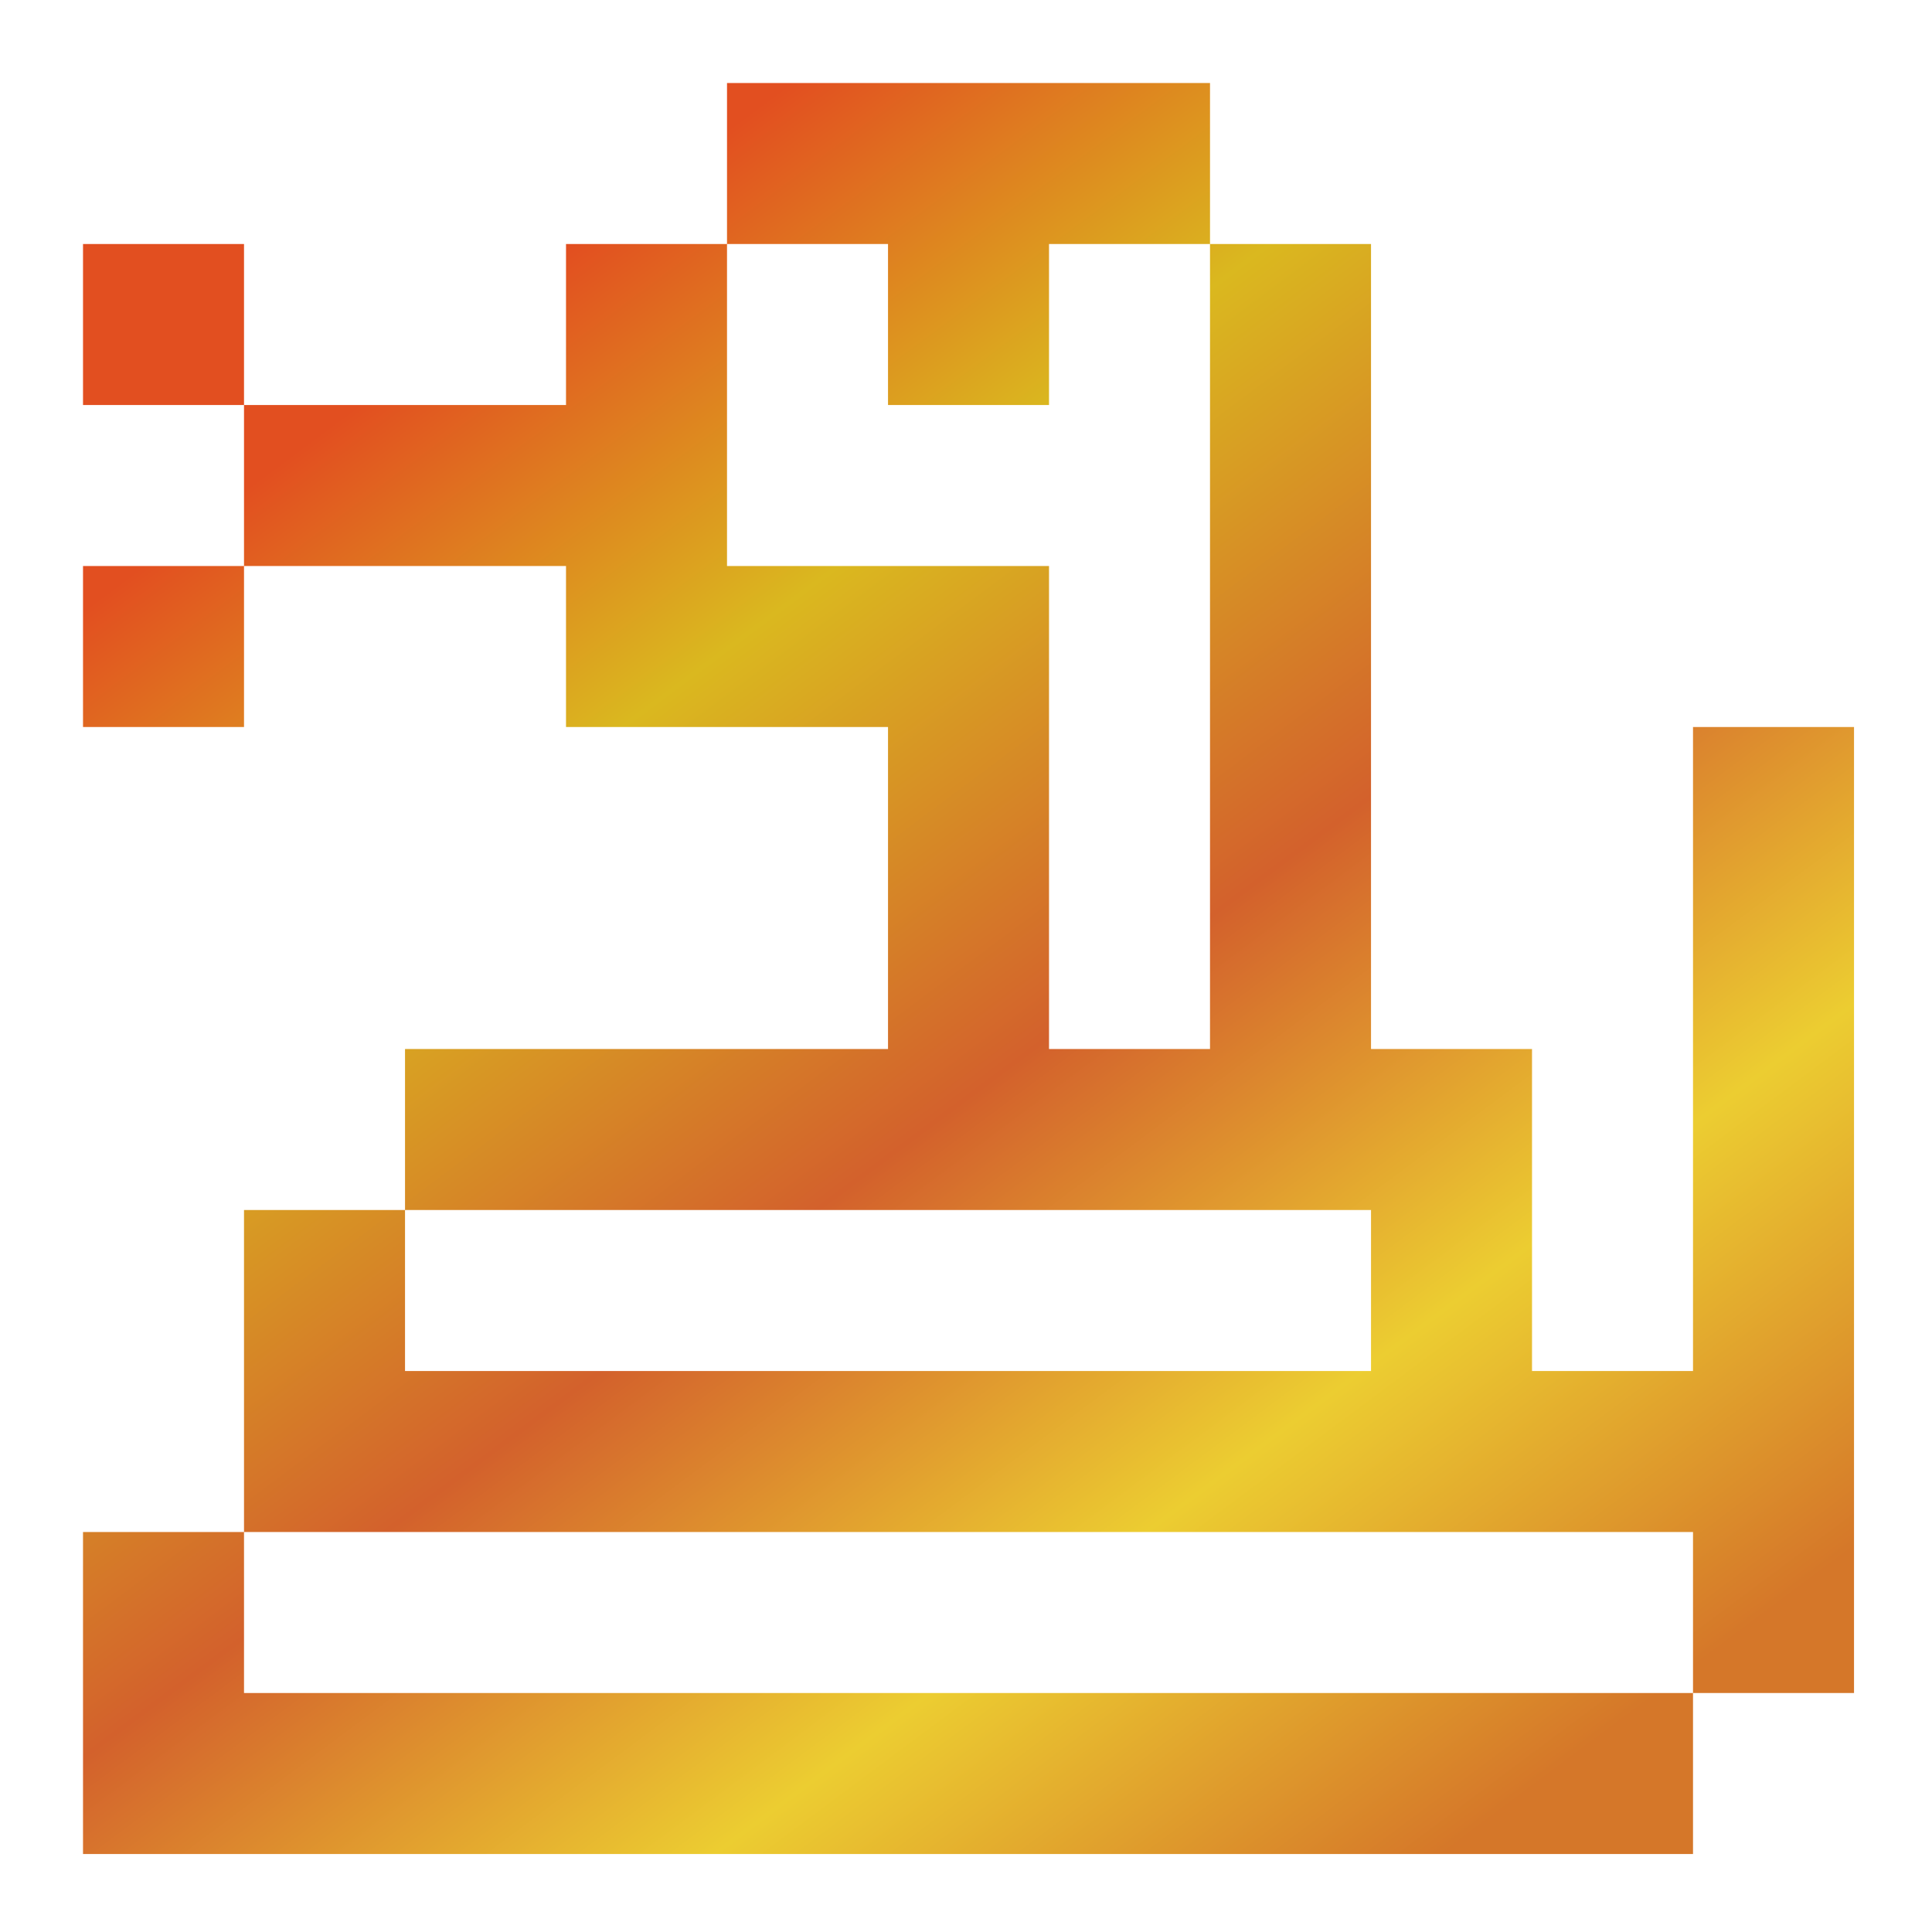
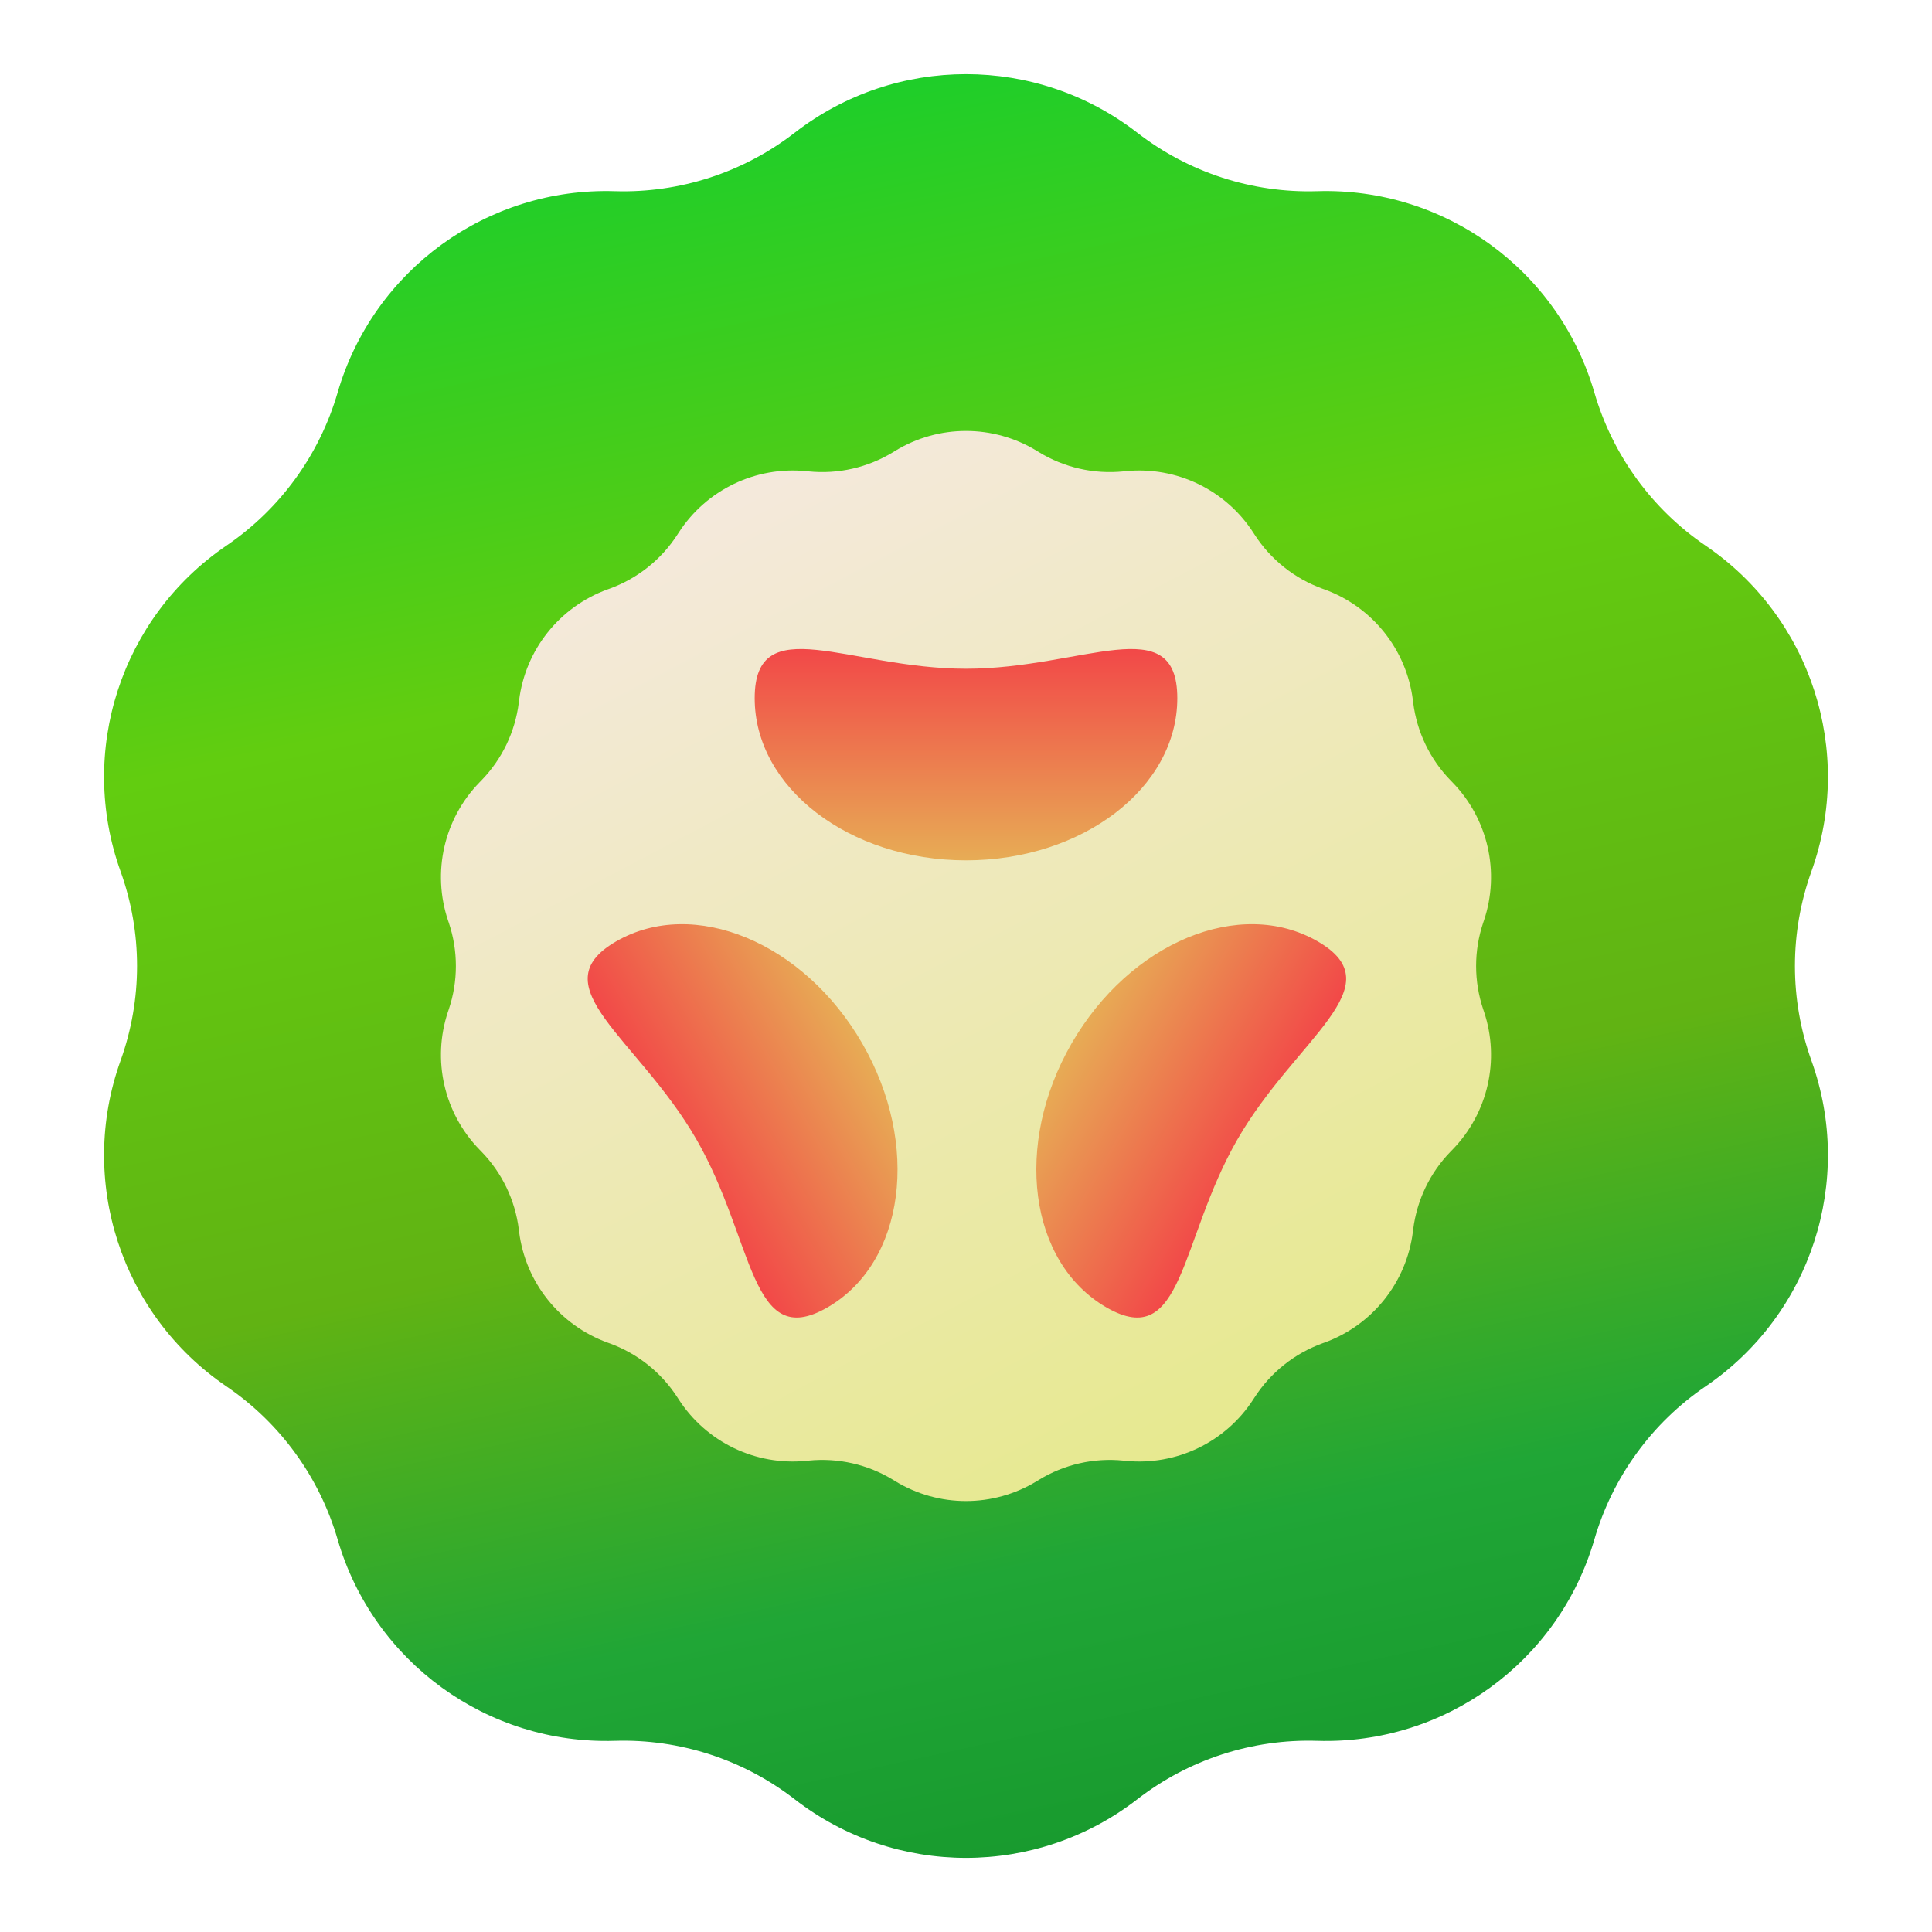
- <svg xmlns="http://www.w3.org/2000/svg" width="256" height="256" viewBox="0 0 256 256" fill="none">
-   <path d="M224.333 224.333H32.333V203H11V245.667H224.333V224.333ZM224.333 224.333H245.667V96.333H224.333V181.667H203V139H181.667V32.333H160.333V139H139V75H96.333V32.333H75V53.667H32.333V75H75V96.333H117.667V139H53.667V160.333H181.667V181.667H53.667V160.333H32.333V203H224.333V224.333ZM11 96.333H32.333V75H11V96.333ZM11 53.667H32.333V32.333H11V53.667ZM117.667 53.667H139V32.333H160.333V11H96.333V32.333H117.667V53.667Z" fill="url(#paint0_linear_26_14)" />
+ <svg xmlns="http://www.w3.org/2000/svg" width="128" height="128" viewBox="0 0 128 128" fill="none">
+   <path d="M52.651 8.793C59.332 3.617 68.668 3.617 75.349 8.793V8.793C78.751 11.429 82.966 12.799 87.269 12.666V12.666C95.716 12.405 103.269 17.893 105.631 26.007V26.007C106.835 30.14 109.439 33.725 112.998 36.147V36.147C119.985 40.901 122.87 49.78 120.012 57.733V57.733C118.556 61.784 118.556 66.216 120.012 70.267V70.267C122.87 78.22 119.985 87.099 112.998 91.853V91.853C109.439 94.275 106.835 97.86 105.631 101.993V101.993C103.269 110.107 95.716 115.595 87.269 115.334V115.334C82.966 115.201 78.751 116.571 75.349 119.207V119.207C68.668 124.383 59.332 124.383 52.651 119.207V119.207C49.248 116.571 45.034 115.201 40.731 115.334V115.334C32.284 115.595 24.731 110.107 22.369 101.993V101.993C21.165 97.86 18.561 94.275 15.002 91.853V91.853C8.015 87.099 5.13 78.22 7.988 70.267V70.267C9.444 66.216 9.444 61.784 7.988 57.733V57.733C5.13 49.78 8.015 40.901 15.002 36.147V36.147C18.561 33.725 21.165 30.14 22.369 26.007V26.007C24.731 17.893 32.284 12.405 40.731 12.666V12.666C45.034 12.799 49.248 11.429 52.651 8.793V8.793Z" fill="url(#paint0_linear_46_70)" />
+   <path d="M59.302 29.875C62.185 28.11 65.815 28.11 68.698 29.875L68.825 29.953C70.502 30.979 72.469 31.428 74.425 31.231L74.573 31.216C77.937 30.877 81.207 32.452 83.039 35.293L83.12 35.418C84.185 37.071 85.763 38.328 87.611 39L87.751 39.05C90.928 40.205 93.191 43.042 93.609 46.397L93.627 46.544C93.871 48.495 94.746 50.313 96.12 51.72L96.224 51.826C98.586 54.245 99.393 57.783 98.315 60.987L98.267 61.128C97.64 62.991 97.64 65.009 98.267 66.872L98.315 67.013C99.393 70.217 98.586 73.755 96.224 76.174L96.12 76.28C94.746 77.687 93.871 79.505 93.627 81.456L93.609 81.603C93.191 84.958 90.928 87.795 87.751 88.95L87.611 89C85.763 89.672 84.185 90.93 83.12 92.582L83.039 92.707C81.207 95.548 77.937 97.123 74.573 96.784L74.425 96.769C72.469 96.572 70.502 97.021 68.825 98.047L68.698 98.125C65.815 99.889 62.185 99.889 59.302 98.125L59.175 98.047C57.498 97.021 55.531 96.572 53.575 96.769L53.427 96.784C50.063 97.123 46.793 95.548 44.961 92.707L44.88 92.582C43.815 90.93 42.237 89.672 40.389 89L40.249 88.95C37.072 87.795 34.809 84.958 34.391 81.603L34.373 81.456C34.129 79.505 33.254 77.687 31.88 76.28L31.776 76.174C29.414 73.755 28.607 70.217 29.685 67.013L29.733 66.872C30.36 65.009 30.36 62.991 29.733 61.128L29.685 60.987C28.607 57.783 29.414 54.245 31.776 51.826L31.88 51.72C33.254 50.313 34.129 48.495 34.373 46.544L34.391 46.397C34.809 43.042 37.072 40.205 40.249 39.05L40.389 39C42.237 38.328 43.815 37.071 44.88 35.418L44.961 35.293C46.793 32.452 50.063 30.877 53.427 31.216L53.575 31.231C55.531 31.428 57.498 30.979 59.175 29.953L59.302 29.875Z" fill="url(#paint1_linear_46_70)" />
+   <path d="M40.822 62.37C45.96 59.404 53.258 62.428 57.124 69.124C60.99 75.82 59.96 83.653 54.822 86.619C49.685 89.585 49.997 82.167 46.131 75.471C42.265 68.775 35.685 65.337 40.822 62.37Z" fill="url(#paint2_linear_46_70)" />
+   <path d="M73.302 86.619C68.164 83.653 67.134 75.82 71 69.124C74.866 62.428 82.164 59.404 87.302 62.37C92.439 65.337 85.859 68.775 81.993 75.471C78.127 82.167 78.439 89.585 73.302 86.619Z" fill="url(#paint3_linear_46_70)" />
+   <path d="M78 46.259C78 52.191 71.732 57 64 57C56.268 57 50 52.191 50 46.259C50 40.327 56.268 44.306 64 44.306C71.732 44.306 78 40.327 78 46.259Z" fill="url(#paint4_linear_46_70)" />
  <defs>
-     <linearGradient id="paint0_linear_26_14" x1="83" y1="27.167" x2="246" y2="245.667" gradientUnits="userSpaceOnUse">
-       <stop stop-color="#E24F20" />
-       <stop offset="0.202" stop-color="#DAB81F" />
-       <stop offset="0.447" stop-color="#D3612C" />
-       <stop offset="0.668" stop-color="#ECCD31" />
-       <stop offset="0.88" stop-color="#D57729" />
+     <linearGradient id="paint0_linear_46_70" x1="48" y1="6.03497e-07" x2="75" y2="124.5" gradientUnits="userSpaceOnUse">
+       <stop stop-color="#0FCE2F" />
+       <stop offset="0.332" stop-color="#62CD10" />
+       <stop offset="0.621" stop-color="#61B313" />
+       <stop offset="0.83" stop-color="#20A636" />
+       <stop offset="1" stop-color="#17992D" />
+     </linearGradient>
+     <linearGradient id="paint1_linear_46_70" x1="46.5" y1="32" x2="81" y2="97.5" gradientUnits="userSpaceOnUse">
+       <stop offset="0.03" stop-color="#F4E9DB" />
+       <stop offset="1" stop-color="#E6E98D" />
+     </linearGradient>
+     <linearGradient id="paint2_linear_46_70" x1="45" y1="76.124" x2="57.124" y2="69.124" gradientUnits="userSpaceOnUse">
+       <stop stop-color="#F24848" />
+       <stop offset="1" stop-color="#E7AC55" />
+     </linearGradient>
+     <linearGradient id="paint3_linear_46_70" x1="83.124" y1="76.124" x2="71" y2="69.124" gradientUnits="userSpaceOnUse">
+       <stop stop-color="#F24848" />
+       <stop offset="1" stop-color="#E7AC55" />
+     </linearGradient>
+     <linearGradient id="paint4_linear_46_70" x1="64" y1="43" x2="64" y2="57" gradientUnits="userSpaceOnUse">
+       <stop stop-color="#F24848" />
+       <stop offset="1" stop-color="#E7AC55" />
    </linearGradient>
  </defs>
</svg>
